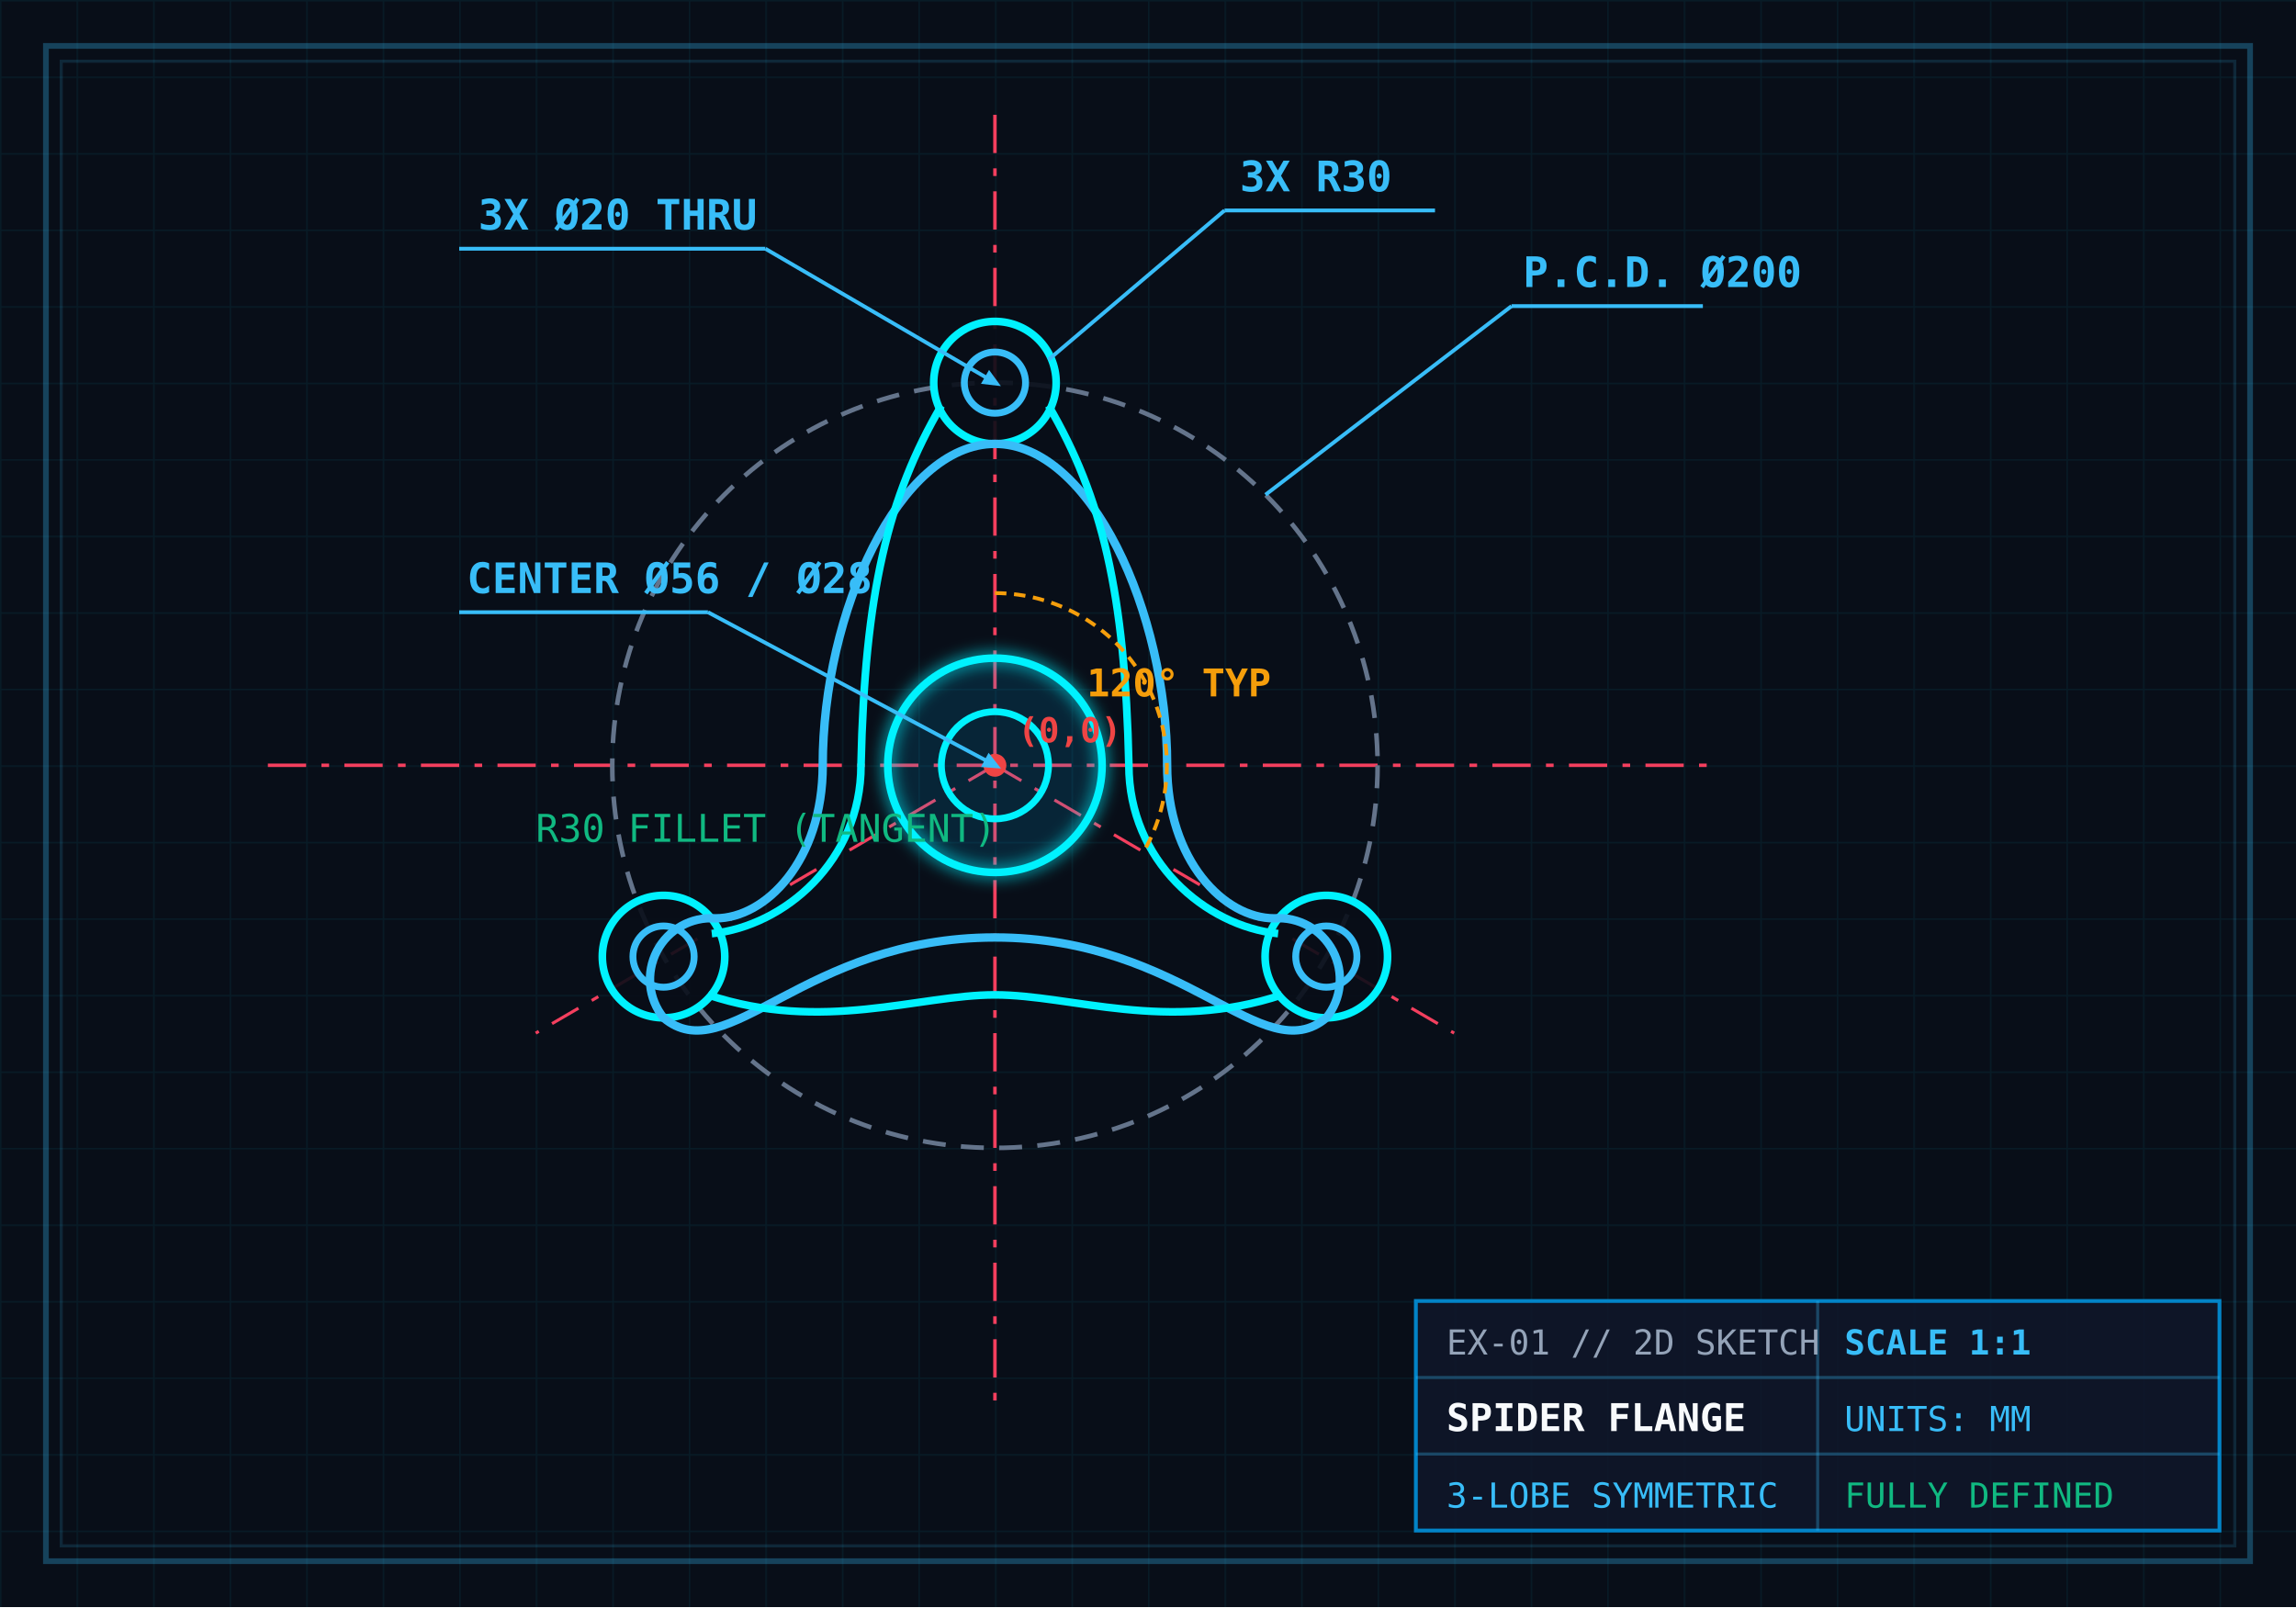
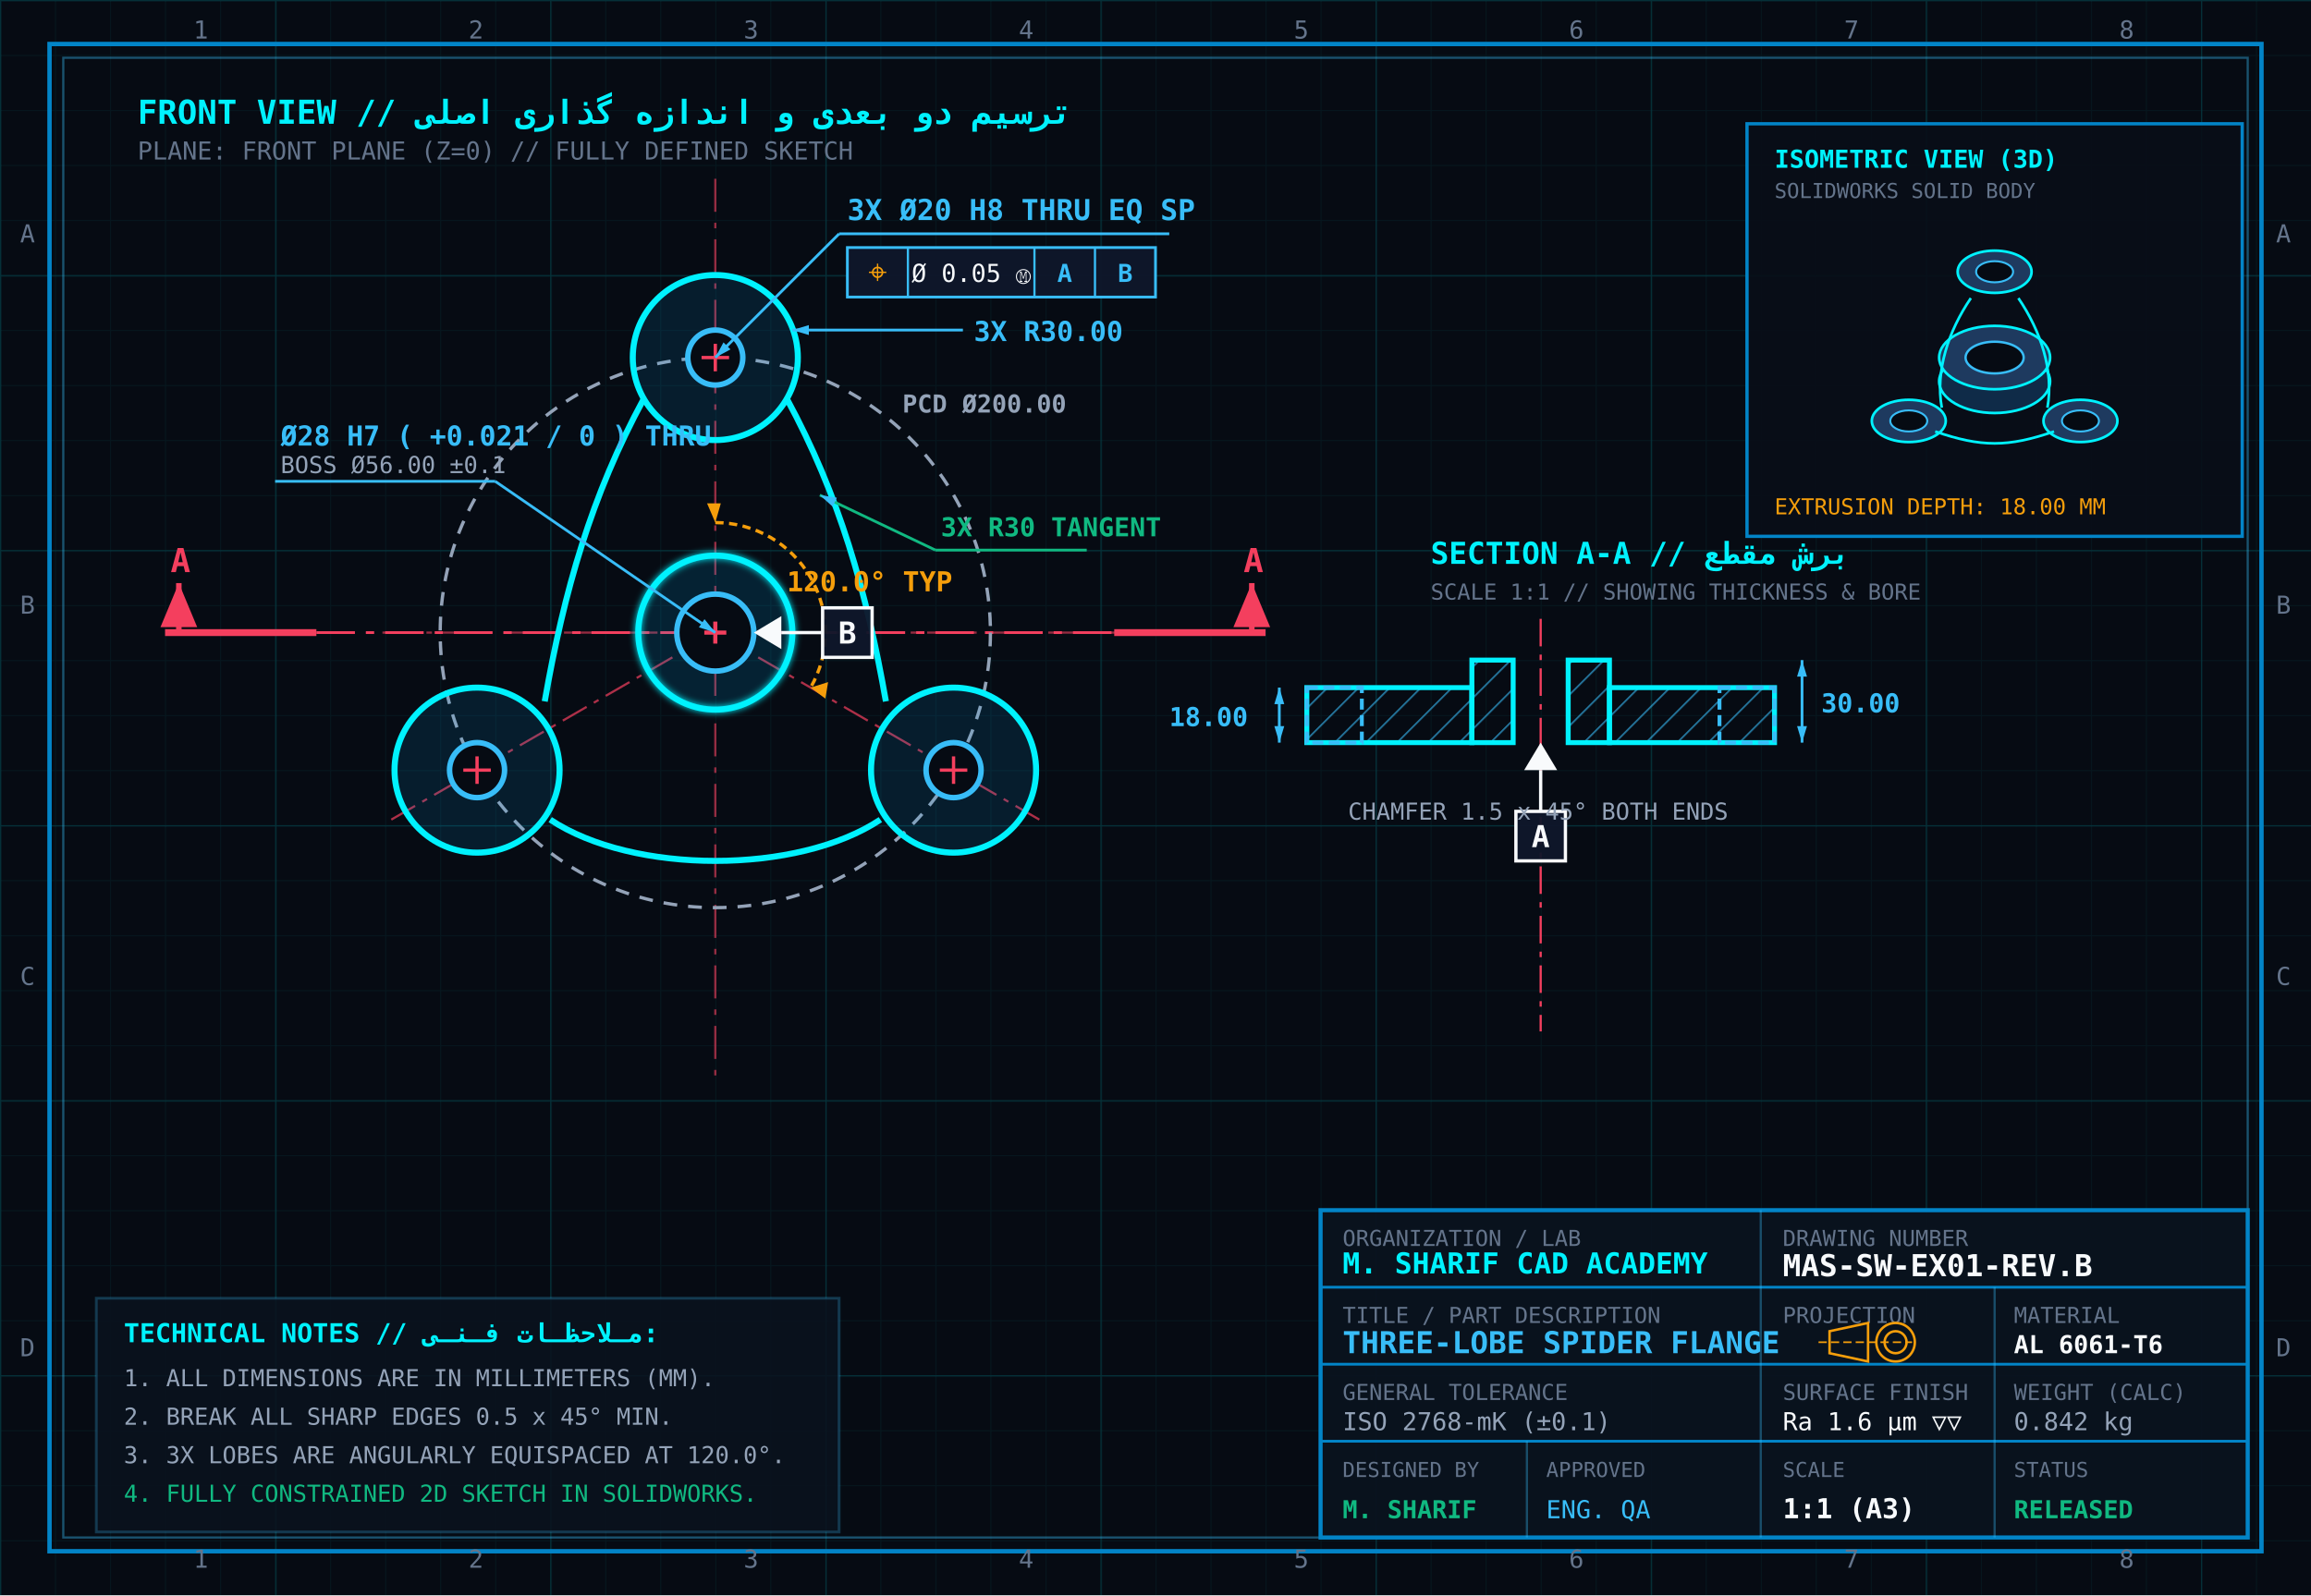
- <svg xmlns="http://www.w3.org/2000/svg" viewBox="0 0 600 420" width="100%" height="100%">
+ <svg xmlns="http://www.w3.org/2000/svg" viewBox="0 0 840 580" width="100%" height="100%">
  <defs>
-     <pattern id="grid1" width="20" height="20" patternUnits="userSpaceOnUse">
-       <path d="M 20 0 L 0 0 0 20" fill="none" stroke="rgba(0, 242, 254, 0.06)" stroke-width="0.8" />
+     <pattern id="cadGrid1" width="20" height="20" patternUnits="userSpaceOnUse">
+       <path d="M 20 0 L 0 0 0 20" fill="none" stroke="rgba(0, 242, 254, 0.05)" stroke-width="0.75" />
    </pattern>
-     <marker id="arrow" viewBox="0 0 10 10" refX="5" refY="5" markerWidth="6" markerHeight="6" orient="auto-start-reverse">
-       <path d="M 0 1.5 L 8 5 L 0 8.5 z" fill="#38bdf8" />
+     <pattern id="cadGridMajor1" width="100" height="100" patternUnits="userSpaceOnUse">
+       <path d="M 100 0 L 0 0 0 100" fill="none" stroke="rgba(0, 242, 254, 0.12)" stroke-width="1" />
+     </pattern>
+     <pattern id="hatch1" width="8" height="8" patternTransform="rotate(45 0 0)" patternUnits="userSpaceOnUse">
+       <line x1="0" y1="0" x2="0" y2="8" stroke="#38bdf8" stroke-width="1.2" opacity="0.6" />
+     </pattern>
+     <marker id="arrEnd1" viewBox="0 0 10 10" refX="10" refY="5" markerWidth="6" markerHeight="6" orient="auto">
+       <path d="M 0 2 L 10 5 L 0 8 Z" fill="#38bdf8" />
    </marker>
-     <marker id="arrow-start" viewBox="0 0 10 10" refX="5" refY="5" markerWidth="6" markerHeight="6" orient="auto">
-       <path d="M 8 1.5 L 0 5 L 8 8.5 z" fill="#38bdf8" />
+     <marker id="arrStart1" viewBox="0 0 10 10" refX="0" refY="5" markerWidth="6" markerHeight="6" orient="auto">
+       <path d="M 10 2 L 0 5 L 10 8 Z" fill="#38bdf8" />
    </marker>
-     <filter id="cyanGlow" x="-20%" y="-20%" width="140%" height="140%">
-       <feGaussianBlur stdDeviation="2" result="blur" />
+     <marker id="arrEndSec1" viewBox="0 0 12 12" refX="12" refY="6" markerWidth="8" markerHeight="8" orient="auto">
+       <path d="M 0 1 L 12 6 L 0 11 Z" fill="#f43f5e" />
+     </marker>
+     <filter id="glow1" x="-10%" y="-10%" width="120%" height="120%">
+       <feGaussianBlur stdDeviation="1.2" result="blur" />
      <feComposite in="SourceGraphic" in2="blur" operator="over" />
    </filter>
  </defs>
-   <rect width="600" height="420" fill="#080e18" />
-   <rect width="600" height="420" fill="url(#grid1)" />
-   <rect x="12" y="12" width="576" height="396" fill="none" stroke="rgba(56, 189, 248, 0.3)" stroke-width="1.5" />
-   <rect x="16" y="16" width="568" height="388" fill="none" stroke="rgba(56, 189, 248, 0.15)" stroke-width="0.8" />
-   <g transform="translate(370, 340)">
-     <rect width="210" height="60" fill="rgba(15, 23, 42, 0.9)" stroke="#0284c7" stroke-width="1" />
-     <line x1="0" y1="20" x2="210" y2="20" stroke="rgba(56, 189, 248, 0.3)" stroke-width="0.8" />
-     <line x1="0" y1="40" x2="210" y2="40" stroke="rgba(56, 189, 248, 0.3)" stroke-width="0.8" />
-     <line x1="105" y1="0" x2="105" y2="60" stroke="rgba(56, 189, 248, 0.3)" stroke-width="0.8" />
-     <text x="8" y="14" fill="#94a3b8" font-family="monospace" font-size="9">EX-01 // 2D SKETCH</text>
-     <text x="112" y="14" fill="#38bdf8" font-family="monospace" font-size="9" font-weight="bold">SCALE 1:1</text>
-     <text x="8" y="34" fill="#f8fafc" font-family="monospace" font-size="10" font-weight="bold">SPIDER FLANGE</text>
-     <text x="112" y="34" fill="#38bdf8" font-family="monospace" font-size="9">UNITS: MM</text>
-     <text x="8" y="54" fill="#38bdf8" font-family="monospace" font-size="9">3-LOBE SYMMETRIC</text>
-     <text x="112" y="54" fill="#10b981" font-family="monospace" font-size="9">FULLY DEFINED</text>
-   </g>
-   <g transform="translate(260, 200)">
-     <line x1="-190" y1="0" x2="190" y2="0" stroke="#f43f5e" stroke-width="0.9" stroke-dasharray="10,4,2,4" />
-     <line x1="0" y1="-170" x2="0" y2="170" stroke="#f43f5e" stroke-width="0.9" stroke-dasharray="10,4,2,4" />
-     <line x1="0" y1="0" x2="-120" y2="70" stroke="#f43f5e" stroke-width="0.8" stroke-dasharray="8,4,2,4" />
-     <line x1="0" y1="0" x2="120" y2="70" stroke="#f43f5e" stroke-width="0.8" stroke-dasharray="8,4,2,4" />
-     <circle cx="0" cy="0" r="100" fill="none" stroke="#64748b" stroke-width="1.2" stroke-dasharray="6,4" />
-     <circle cx="0" cy="0" r="28" fill="rgba(14, 165, 233, 0.08)" stroke="#00f2fe" stroke-width="2" filter="url(#cyanGlow)" />
-     <circle cx="0" cy="0" r="14" fill="none" stroke="#00f2fe" stroke-width="1.8" />
-     <g>
-       <circle cx="0" cy="-100" r="16" fill="rgba(8, 14, 24, 0.9)" stroke="#00f2fe" stroke-width="2" />
-       <circle cx="0" cy="-100" r="8" fill="none" stroke="#38bdf8" stroke-width="1.8" />
-     </g>
-     <g>
-       <circle cx="-86.6" cy="50" r="16" fill="rgba(8, 14, 24, 0.9)" stroke="#00f2fe" stroke-width="2" />
-       <circle cx="-86.6" cy="50" r="8" fill="none" stroke="#38bdf8" stroke-width="1.8" />
-     </g>
-     <g>
-       <circle cx="86.6" cy="50" r="16" fill="rgba(8, 14, 24, 0.9)" stroke="#00f2fe" stroke-width="2" />
-       <circle cx="86.6" cy="50" r="8" fill="none" stroke="#38bdf8" stroke-width="1.8" />
-     </g>
-     <path d="M 0 -84               C 25 -84 45 -40 45 0               C 45 25 60 40 73 40               A 16 16 0 0 1 86.6 66              C 70 80 50 45 0 45              C -50 45 -70 80 -86.6 66              A 16 16 0 0 1 -73 40              C -60 40 -45 25 -45 0              C -45 -40 -25 -84 0 -84" fill="none" stroke="#38bdf8" stroke-width="2.2" stroke-linecap="round" />
-     <path d="M 14 -94 C 28 -70 34 -45 35 0 C 35 25 55 42 74 44" fill="none" stroke="#00f2fe" stroke-width="2" />
-     <path d="M -14 -94 C -28 -70 -34 -45 -35 0 C -35 25 -55 42 -74 44" fill="none" stroke="#00f2fe" stroke-width="2" />
-     <path d="M -75 60 C -45 70 -20 60 0 60 C 20 60 45 70 75 60" fill="none" stroke="#00f2fe" stroke-width="2" />
-     <circle cx="0" cy="0" r="3" fill="#ef4444" />
-     <text x="6" y="-6" fill="#ef4444" font-family="monospace" font-size="9" font-weight="bold">(0,0)</text>
-     <line x1="70.7" y1="-70.7" x2="135" y2="-120" stroke="#38bdf8" stroke-width="1" />
-     <line x1="135" y1="-120" x2="185" y2="-120" stroke="#38bdf8" stroke-width="1" />
-     <text x="138" y="-125" fill="#38bdf8" font-family="monospace" font-size="11" font-weight="bold">P.C.D. Ø200</text>
-     <line x1="0" y1="-100" x2="-60" y2="-135" stroke="#38bdf8" stroke-width="1" marker-start="url(#arrow)" />
-     <line x1="-60" y1="-135" x2="-140" y2="-135" stroke="#38bdf8" stroke-width="1" />
-     <text x="-135" y="-140" fill="#38bdf8" font-family="monospace" font-size="11" font-weight="bold">3X Ø20 THRU</text>
-     <line x1="14" y1="-106" x2="60" y2="-145" stroke="#38bdf8" stroke-width="1" />
-     <line x1="60" y1="-145" x2="115" y2="-145" stroke="#38bdf8" stroke-width="1" />
-     <text x="64" y="-150" fill="#38bdf8" font-family="monospace" font-size="11" font-weight="bold">3X R30</text>
-     <path d="M 0 -45 A 45 45 0 0 1 38.9 22.5" fill="none" stroke="#f59e0b" stroke-width="1" stroke-dasharray="3,2" />
-     <text x="24" y="-18" fill="#f59e0b" font-family="monospace" font-size="10" font-weight="bold">120° TYP</text>
-     <line x1="0" y1="0" x2="-75" y2="-40" stroke="#38bdf8" stroke-width="1" marker-start="url(#arrow)" />
-     <line x1="-75" y1="-40" x2="-140" y2="-40" stroke="#38bdf8" stroke-width="1" />
-     <text x="-138" y="-45" fill="#38bdf8" font-family="monospace" font-size="11" font-weight="bold">CENTER Ø56 / Ø28</text>
-     <text x="-120" y="20" fill="#10b981" font-family="monospace" font-size="10">R30 FILLET (TANGENT)</text>
+   <rect width="840" height="580" fill="#060b13" class="cad-bg" />
+   <rect width="840" height="580" fill="url(#cadGrid1)" class="cad-grid" />
+   <rect width="840" height="580" fill="url(#cadGridMajor1)" class="cad-grid-major" />
+   <rect x="18" y="16" width="804" height="548" fill="none" stroke="#0284c7" stroke-width="1.6" />
+   <rect x="23" y="21" width="794" height="538" fill="none" stroke="rgba(56, 189, 248, 0.4)" stroke-width="0.8" />
+   <g fill="#64748b" font-family="monospace" font-size="9" text-anchor="middle">
+     <text x="73" y="14">1</text>
+     <text x="73" y="570">1</text>
+     <text x="173" y="14">2</text>
+     <text x="173" y="570">2</text>
+     <text x="273" y="14">3</text>
+     <text x="273" y="570">3</text>
+     <text x="373" y="14">4</text>
+     <text x="373" y="570">4</text>
+     <text x="473" y="14">5</text>
+     <text x="473" y="570">5</text>
+     <text x="573" y="14">6</text>
+     <text x="573" y="570">6</text>
+     <text x="673" y="14">7</text>
+     <text x="673" y="570">7</text>
+     <text x="773" y="14">8</text>
+     <text x="773" y="570">8</text>
+   </g>
+   <g fill="#64748b" font-family="monospace" font-size="9" text-anchor="middle" dominant-baseline="central">
+     <text x="10" y="85">A</text>
+     <text x="830" y="85">A</text>
+     <text x="10" y="220">B</text>
+     <text x="830" y="220">B</text>
+     <text x="10" y="355">C</text>
+     <text x="830" y="355">C</text>
+     <text x="10" y="490">D</text>
+     <text x="830" y="490">D</text>
+   </g>
+   <g transform="translate(480, 440)">
+     <rect width="337" height="119" fill="rgba(10, 18, 30, 0.95)" stroke="#0284c7" stroke-width="1.5" />
+     <line x1="0" y1="28" x2="337" y2="28" stroke="#0284c7" stroke-width="1" />
+     <line x1="0" y1="56" x2="337" y2="56" stroke="#0284c7" stroke-width="1" />
+     <line x1="0" y1="84" x2="337" y2="84" stroke="#0284c7" stroke-width="1" />
+     <line x1="160" y1="0" x2="160" y2="84" stroke="rgba(56, 189, 248, 0.35)" stroke-width="0.8" />
+     <line x1="245" y1="28" x2="245" y2="84" stroke="rgba(56, 189, 248, 0.35)" stroke-width="0.8" />
+     <line x1="75" y1="84" x2="75" y2="119" stroke="rgba(56, 189, 248, 0.35)" stroke-width="0.8" />
+     <line x1="160" y1="84" x2="160" y2="119" stroke="rgba(56, 189, 248, 0.35)" stroke-width="0.8" />
+     <line x1="245" y1="84" x2="245" y2="119" stroke="rgba(56, 189, 248, 0.35)" stroke-width="0.8" />
+     <text x="8" y="13" fill="#64748b" font-family="monospace" font-size="8">ORGANIZATION / LAB</text>
+     <text x="8" y="23" fill="#00f2fe" font-family="monospace" font-size="10.5" font-weight="bold">M. SHARIF CAD ACADEMY</text>
+     <text x="168" y="13" fill="#64748b" font-family="monospace" font-size="8">DRAWING NUMBER</text>
+     <text x="168" y="24" fill="#f8fafc" font-family="monospace" font-size="11" font-weight="bold">MAS-SW-EX01-REV.B</text>
+     <text x="8" y="41" fill="#64748b" font-family="monospace" font-size="8">TITLE / PART DESCRIPTION</text>
+     <text x="8" y="52" fill="#38bdf8" font-family="monospace" font-size="11" font-weight="bold">THREE-LOBE SPIDER FLANGE</text>
+     <text x="168" y="41" fill="#64748b" font-family="monospace" font-size="8">PROJECTION</text>
+     <g transform="translate(185, 48)">
+       <polygon points="0,4 0,-4 14,-7 14,7" fill="none" stroke="#f59e0b" stroke-width="0.9" />
+       <line x1="-4" y1="0" x2="30" y2="0" stroke="#f59e0b" stroke-width="0.6" stroke-dasharray="3,1.5" />
+       <circle cx="24" cy="0" r="4" fill="none" stroke="#f59e0b" stroke-width="0.9" />
+       <circle cx="24" cy="0" r="7" fill="none" stroke="#f59e0b" stroke-width="0.9" />
+     </g>
+     <text x="252" y="41" fill="#64748b" font-family="monospace" font-size="8">MATERIAL</text>
+     <text x="252" y="52" fill="#f8fafc" font-family="monospace" font-size="9" font-weight="bold">AL 6061-T6</text>
+     <text x="8" y="69" fill="#64748b" font-family="monospace" font-size="8">GENERAL TOLERANCE</text>
+     <text x="8" y="80" fill="#94a3b8" font-family="monospace" font-size="9">ISO 2768-mK (±0.1)</text>
+     <text x="168" y="69" fill="#64748b" font-family="monospace" font-size="8">SURFACE FINISH</text>
+     <text x="168" y="80" fill="#f8fafc" font-family="monospace" font-size="9">Ra 1.6 µm ▽▽</text>
+     <text x="252" y="69" fill="#64748b" font-family="monospace" font-size="8">WEIGHT (CALC)</text>
+     <text x="252" y="80" fill="#94a3b8" font-family="monospace" font-size="9">0.842 kg</text>
+     <text x="8" y="97" fill="#64748b" font-family="monospace" font-size="7.5">DESIGNED BY</text>
+     <text x="8" y="112" fill="#10b981" font-family="monospace" font-size="9" font-weight="bold">M. SHARIF</text>
+     <text x="82" y="97" fill="#64748b" font-family="monospace" font-size="7.5">APPROVED</text>
+     <text x="82" y="112" fill="#38bdf8" font-family="monospace" font-size="9">ENG. QA</text>
+     <text x="168" y="97" fill="#64748b" font-family="monospace" font-size="7.5">SCALE</text>
+     <text x="168" y="112" fill="#f8fafc" font-family="monospace" font-size="10" font-weight="bold">1:1 (A3)</text>
+     <text x="252" y="97" fill="#64748b" font-family="monospace" font-size="7.5">STATUS</text>
+     <text x="252" y="112" fill="#10b981" font-family="monospace" font-size="9" font-weight="bold">RELEASED</text>
+   </g>
+   <g transform="translate(35, 472)">
+     <rect width="270" height="85" fill="rgba(10, 18, 30, 0.85)" stroke="rgba(56, 189, 248, 0.25)" stroke-width="1" />
+     <text x="10" y="16" fill="#00f2fe" font-family="monospace" font-size="9.5" font-weight="bold">TECHNICAL NOTES // مـلاحظـات فـنـی:</text>
+     <text x="10" y="32" fill="#94a3b8" font-family="monospace" font-size="8.5">1. ALL DIMENSIONS ARE IN MILLIMETERS (MM).</text>
+     <text x="10" y="46" fill="#94a3b8" font-family="monospace" font-size="8.5">2. BREAK ALL SHARP EDGES 0.5 x 45° MIN.</text>
+     <text x="10" y="60" fill="#94a3b8" font-family="monospace" font-size="8.5">3. 3X LOBES ARE ANGULARLY EQUISPACED AT 120.0°.</text>
+     <text x="10" y="74" fill="#10b981" font-family="monospace" font-size="8.5">4. FULLY CONSTRAINED 2D SKETCH IN SOLIDWORKS.</text>
+   </g>
+   <g transform="translate(635, 45)">
+     <rect width="180" height="150" fill="rgba(8, 14, 24, 0.9)" stroke="#0284c7" stroke-width="1.2" />
+     <text x="10" y="16" fill="#00f2fe" font-family="monospace" font-size="9" font-weight="bold">ISOMETRIC VIEW (3D)</text>
+     <text x="10" y="27" fill="#64748b" font-family="monospace" font-size="7.5">SOLIDWORKS SOLID BODY</text>
+     <g transform="translate(90, 85) scale(0.48)">
+       <ellipse cx="0" cy="18" rx="42" ry="24" fill="#0f2b48" stroke="#00f2fe" stroke-width="2" />
+       <ellipse cx="0" cy="0" rx="42" ry="24" fill="#1e3a5f" stroke="#00f2fe" stroke-width="2" />
+       <ellipse cx="0" cy="0" rx="22" ry="12" fill="#060b13" stroke="#38bdf8" stroke-width="1.8" />
+       <ellipse cx="0" cy="-65" rx="28" ry="16" fill="#1e3a5f" stroke="#00f2fe" stroke-width="2" />
+       <ellipse cx="0" cy="-65" rx="14" ry="8" fill="#060b13" stroke="#38bdf8" stroke-width="1.5" />
+       <ellipse cx="-65" cy="48" rx="28" ry="16" fill="#1e3a5f" stroke="#00f2fe" stroke-width="2" />
+       <ellipse cx="-65" cy="48" rx="14" ry="8" fill="#060b13" stroke="#38bdf8" stroke-width="1.5" />
+       <ellipse cx="65" cy="48" rx="28" ry="16" fill="#1e3a5f" stroke="#00f2fe" stroke-width="2" />
+       <ellipse cx="65" cy="48" rx="14" ry="8" fill="#060b13" stroke="#38bdf8" stroke-width="1.5" />
+       <path d="M -18 -45 C -35 -20 -45 10 -40 38" fill="none" stroke="#00f2fe" stroke-width="2" />
+       <path d="M 18 -45 C 35 -20 45 10 40 38" fill="none" stroke="#00f2fe" stroke-width="2" />
+       <path d="M -45 56 C -10 68 10 68 45 56" fill="none" stroke="#00f2fe" stroke-width="2" />
+     </g>
+     <text x="10" y="142" fill="#f59e0b" font-family="monospace" font-size="8">EXTRUSION DEPTH: 18.00 MM</text>
+   </g>
+   <g transform="translate(260, 230)">
+     <text x="-210" y="-185" fill="#00f2fe" font-family="monospace" font-size="12" font-weight="bold">FRONT VIEW // ترسیم دو بعدی و اندازه گذاری اصلی</text>
+     <text x="-210" y="-172" fill="#64748b" font-family="monospace" font-size="9">PLANE: FRONT PLANE (Z=0) // FULLY DEFINED SKETCH</text>
+     <line x1="-200" y1="0" x2="-145" y2="0" stroke="#f43f5e" stroke-width="2.5" />
+     <line x1="-145" y1="0" x2="145" y2="0" stroke="#f43f5e" stroke-width="1" stroke-dasharray="14,4,3,4" />
+     <line x1="145" y1="0" x2="200" y2="0" stroke="#f43f5e" stroke-width="2.5" />
+     <line x1="-195" y1="0" x2="-195" y2="-18" stroke="#f43f5e" stroke-width="2" marker-end="url(#arrEndSec1)" />
+     <text x="-198" y="-22" fill="#f43f5e" font-family="monospace" font-size="12" font-weight="bold">A</text>
+     <line x1="195" y1="0" x2="195" y2="-18" stroke="#f43f5e" stroke-width="2" marker-end="url(#arrEndSec1)" />
+     <text x="192" y="-22" fill="#f43f5e" font-family="monospace" font-size="12" font-weight="bold">A</text>
+     <line x1="-165" y1="0" x2="165" y2="0" stroke="#f43f5e" stroke-width="0.8" stroke-dasharray="12,4,2,4" opacity="0.6" />
+     <line x1="0" y1="-165" x2="0" y2="165" stroke="#f43f5e" stroke-width="0.8" stroke-dasharray="12,4,2,4" opacity="0.6" />
+     <line x1="0" y1="0" x2="-120" y2="69.28" stroke="#f43f5e" stroke-width="0.8" stroke-dasharray="10,3,2,3" opacity="0.7" />
+     <line x1="0" y1="0" x2="120" y2="69.28" stroke="#f43f5e" stroke-width="0.8" stroke-dasharray="10,3,2,3" opacity="0.7" />
+     <circle cx="0" cy="0" r="100" fill="none" stroke="#94a3b8" stroke-width="1.2" stroke-dasharray="5,4" />
+     <text x="68" y="-80" fill="#94a3b8" font-family="monospace" font-size="9" font-weight="bold">PCD Ø200.00</text>
+     <circle cx="0" cy="0" r="28" fill="rgba(14, 165, 233, 0.08)" stroke="#00f2fe" stroke-width="2.2" filter="url(#glow1)" />
+     <circle cx="0" cy="0" r="14" fill="#060b13" stroke="#38bdf8" stroke-width="2" />
+     <line x1="-4" y1="0" x2="4" y2="0" stroke="#f43f5e" stroke-width="1.5" />
+     <line x1="0" y1="-4" x2="0" y2="4" stroke="#f43f5e" stroke-width="1.5" />
+     <circle cx="0" cy="-100" r="30" fill="rgba(14, 165, 233, 0.12)" stroke="#00f2fe" stroke-width="2.2" />
+     <circle cx="0" cy="-100" r="10" fill="#060b13" stroke="#38bdf8" stroke-width="2" />
+     <line x1="-5" y1="-100" x2="5" y2="-100" stroke="#f43f5e" stroke-width="1.2" />
+     <line x1="0" y1="-105" x2="0" y2="-95" stroke="#f43f5e" stroke-width="1.2" />
+     <circle cx="-86.6" cy="50" r="30" fill="rgba(14, 165, 233, 0.12)" stroke="#00f2fe" stroke-width="2.2" />
+     <circle cx="-86.6" cy="50" r="10" fill="#060b13" stroke="#38bdf8" stroke-width="2" />
+     <line x1="-91.6" y1="50" x2="-81.6" y2="50" stroke="#f43f5e" stroke-width="1.2" />
+     <line x1="-86.6" y1="45" x2="-86.6" y2="55" stroke="#f43f5e" stroke-width="1.2" />
+     <circle cx="86.6" cy="50" r="30" fill="rgba(14, 165, 233, 0.12)" stroke="#00f2fe" stroke-width="2.2" />
+     <circle cx="86.6" cy="50" r="10" fill="#060b13" stroke="#38bdf8" stroke-width="2" />
+     <line x1="81.6" y1="50" x2="91.6" y2="50" stroke="#f43f5e" stroke-width="1.2" />
+     <line x1="86.6" y1="45" x2="86.6" y2="55" stroke="#f43f5e" stroke-width="1.2" />
+     <path d="M -26 -85 C -45 -50 -55 -15 -62 25" fill="none" stroke="#00f2fe" stroke-width="2.2" />
+     <path d="M 26 -85 C 45 -50 55 -15 62 25" fill="none" stroke="#00f2fe" stroke-width="2.2" />
+     <path d="M -60 68 C -30 88 30 88 60 68" fill="none" stroke="#00f2fe" stroke-width="2.2" />
+     <line x1="0" y1="0" x2="-80" y2="-55" stroke="#38bdf8" stroke-width="1" marker-start="url(#arrStart1)" />
+     <line x1="-80" y1="-55" x2="-160" y2="-55" stroke="#38bdf8" stroke-width="1" />
+     <text x="-158" y="-68" fill="#38bdf8" font-family="monospace" font-size="10" font-weight="bold">Ø28 H7 ( +0.021 / 0 ) THRU</text>
+     <text x="-158" y="-58" fill="#94a3b8" font-family="monospace" font-size="8.5">BOSS Ø56.00 ±0.1</text>
+     <line x1="0" y1="-100" x2="45" y2="-145" stroke="#38bdf8" stroke-width="1" marker-start="url(#arrStart1)" />
+     <line x1="45" y1="-145" x2="165" y2="-145" stroke="#38bdf8" stroke-width="1" />
+     <text x="48" y="-150" fill="#38bdf8" font-family="monospace" font-size="10.5" font-weight="bold">3X Ø20 H8 THRU EQ SP</text>
+     <g transform="translate(48, -140)">
+       <rect width="112" height="18" fill="rgba(15, 23, 42, 0.95)" stroke="#38bdf8" stroke-width="1" />
+       <line x1="22" y1="0" x2="22" y2="18" stroke="#38bdf8" stroke-width="0.8" />
+       <line x1="68" y1="0" x2="68" y2="18" stroke="#38bdf8" stroke-width="0.8" />
+       <line x1="90" y1="0" x2="90" y2="18" stroke="#38bdf8" stroke-width="0.8" />
+       <text x="11" y="13" fill="#f59e0b" font-family="monospace" font-size="12" text-anchor="middle">⌖</text>
+       <text x="45" y="12.5" fill="#f8fafc" font-family="monospace" font-size="9" text-anchor="middle">Ø 0.05 Ⓜ</text>
+       <text x="79" y="12.5" fill="#38bdf8" font-family="monospace" font-size="9" text-anchor="middle" font-weight="bold">A</text>
+       <text x="101" y="12.5" fill="#38bdf8" font-family="monospace" font-size="9" text-anchor="middle" font-weight="bold">B</text>
+     </g>
+     <line x1="28" y1="-110" x2="90" y2="-110" stroke="#38bdf8" stroke-width="1" marker-start="url(#arrStart1)" />
+     <text x="94" y="-106" fill="#38bdf8" font-family="monospace" font-size="10" font-weight="bold">3X R30.00</text>
+     <path d="M 0 -40 A 40 40 0 0 1 34.64 20" fill="none" stroke="#f59e0b" stroke-width="1.2" stroke-dasharray="3,2" />
+     <polygon points="0,-40 2,-47 -3,-47" fill="#f59e0b" />
+     <polygon points="34.64,20 40,24 41,18" fill="#f59e0b" />
+     <text x="26" y="-15" fill="#f59e0b" font-family="monospace" font-size="10" font-weight="bold">120.0° TYP</text>
+     <line x1="38" y1="-50" x2="80" y2="-30" stroke="#10b981" stroke-width="1" marker-start="url(#arrStart1)" />
+     <line x1="80" y1="-30" x2="135" y2="-30" stroke="#10b981" stroke-width="1" />
+     <text x="82" y="-35" fill="#10b981" font-family="monospace" font-size="9.5" font-weight="bold">3X R30 TANGENT</text>
+     <g transform="translate(14, 0)">
+       <polygon points="0,0 10,-6 10,6" fill="#f8fafc" />
+       <line x1="10" y1="0" x2="25" y2="0" stroke="#f8fafc" stroke-width="1.2" />
+       <rect x="25" y="-9" width="18" height="18" fill="rgba(15, 23, 42, 0.95)" stroke="#f8fafc" stroke-width="1.2" />
+       <text x="34" y="4" fill="#f8fafc" font-family="monospace" font-size="11" font-weight="bold" text-anchor="middle">B</text>
+     </g>
+   </g>
+   <g transform="translate(560, 240)">
+     <text x="-40" y="-35" fill="#00f2fe" font-family="monospace" font-size="11" font-weight="bold">SECTION A-A // برش مقطع</text>
+     <text x="-40" y="-22" fill="#64748b" font-family="monospace" font-size="8">SCALE 1:1 // SHOWING THICKNESS &amp; BORE</text>
+     <line x1="0" y1="-15" x2="0" y2="135" stroke="#f43f5e" stroke-width="0.8" stroke-dasharray="10,3,2,3" />
+     <rect x="-85" y="10" width="60" height="20" fill="url(#hatch1)" stroke="#00f2fe" stroke-width="1.8" />
+     <rect x="-85" y="10" width="20" height="20" fill="none" stroke="#38bdf8" stroke-width="1.4" stroke-dasharray="4,2" />
+     <rect x="-25" y="0" width="15" height="30" fill="url(#hatch1)" stroke="#00f2fe" stroke-width="1.8" />
+     <rect x="10" y="0" width="15" height="30" fill="url(#hatch1)" stroke="#00f2fe" stroke-width="1.8" />
+     <rect x="25" y="10" width="60" height="20" fill="url(#hatch1)" stroke="#00f2fe" stroke-width="1.8" />
+     <rect x="65" y="10" width="20" height="20" fill="none" stroke="#38bdf8" stroke-width="1.4" stroke-dasharray="4,2" />
+     <line x1="-95" y1="10" x2="-95" y2="30" stroke="#38bdf8" stroke-width="1" marker-start="url(#arrStart1)" marker-end="url(#arrEnd1)" />
+     <text x="-135" y="24" fill="#38bdf8" font-family="monospace" font-size="9.5" font-weight="bold">18.00</text>
+     <line x1="95" y1="0" x2="95" y2="30" stroke="#38bdf8" stroke-width="1" marker-start="url(#arrStart1)" marker-end="url(#arrEnd1)" />
+     <text x="102" y="19" fill="#38bdf8" font-family="monospace" font-size="9.5" font-weight="bold">30.00</text>
+     <g transform="translate(0, 30)">
+       <polygon points="0,0 -6,10 6,10" fill="#f8fafc" />
+       <line x1="0" y1="10" x2="0" y2="25" stroke="#f8fafc" stroke-width="1.2" />
+       <rect x="-9" y="25" width="18" height="18" fill="rgba(15, 23, 42, 0.95)" stroke="#f8fafc" stroke-width="1.2" />
+       <text x="0" y="38" fill="#f8fafc" font-family="monospace" font-size="11" font-weight="bold" text-anchor="middle">A</text>
+     </g>
+     <text x="-70" y="58" fill="#94a3b8" font-family="monospace" font-size="8.5">CHAMFER 1.5 x 45° BOTH ENDS</text>
  </g>
</svg>
